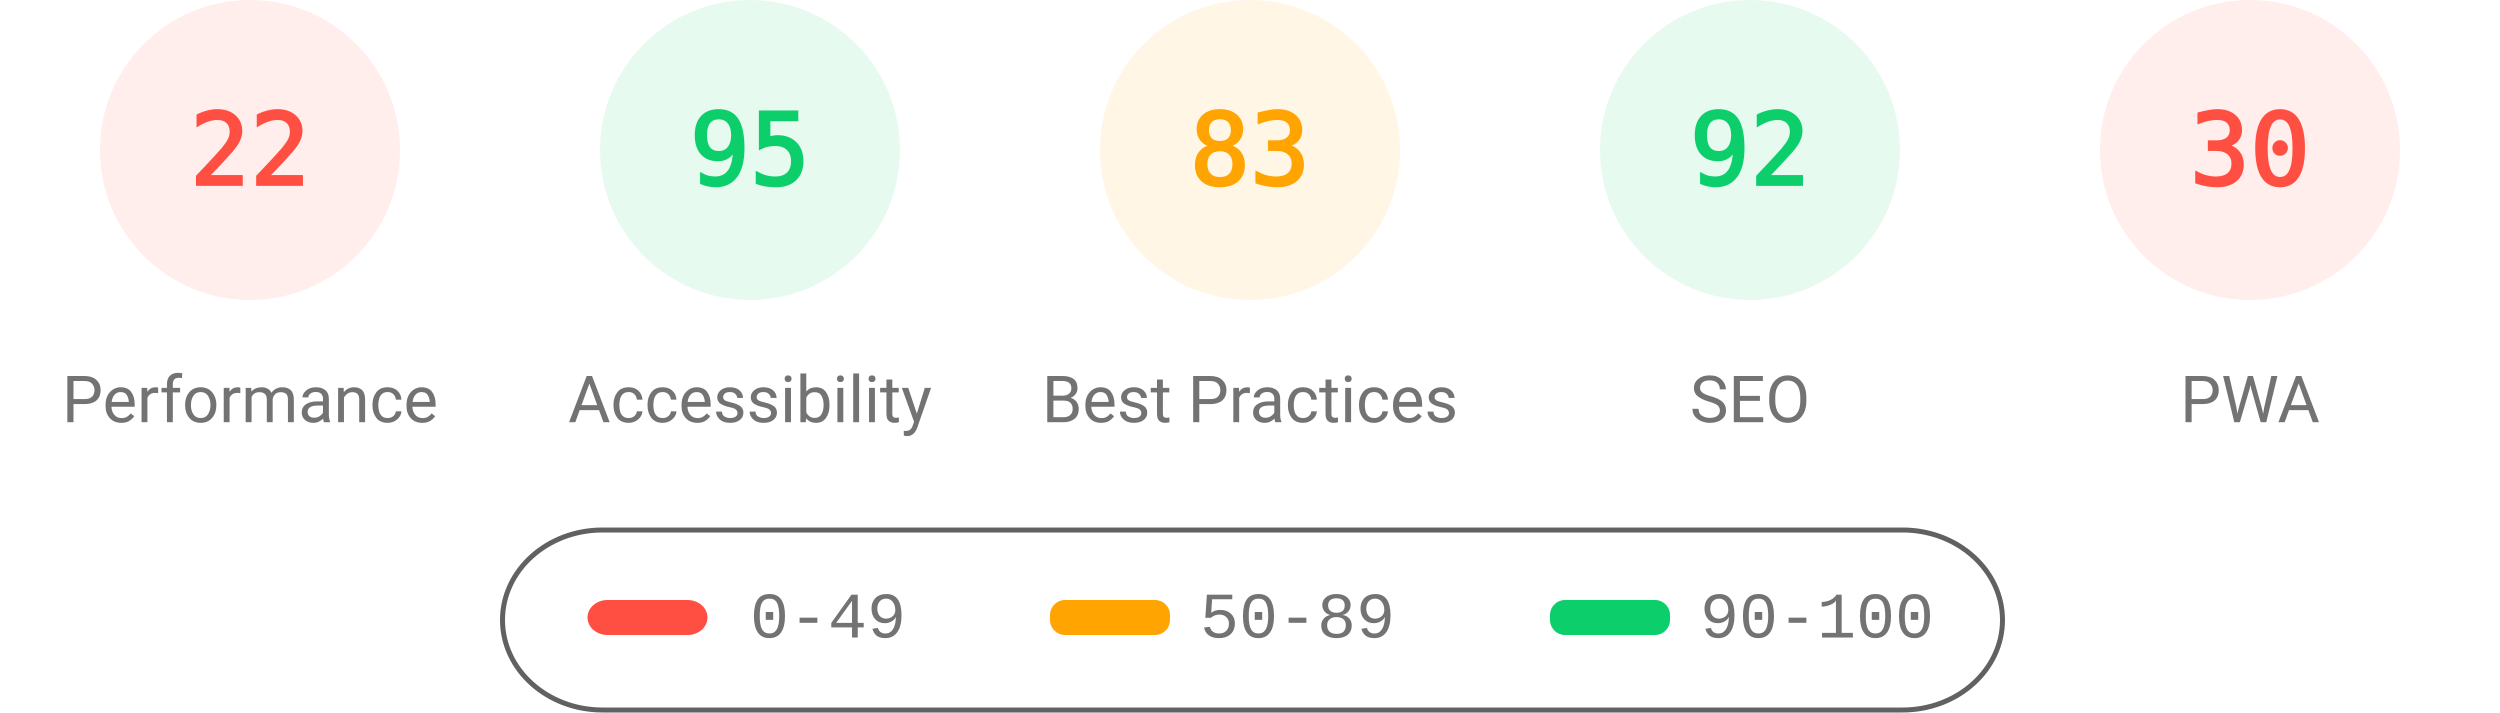
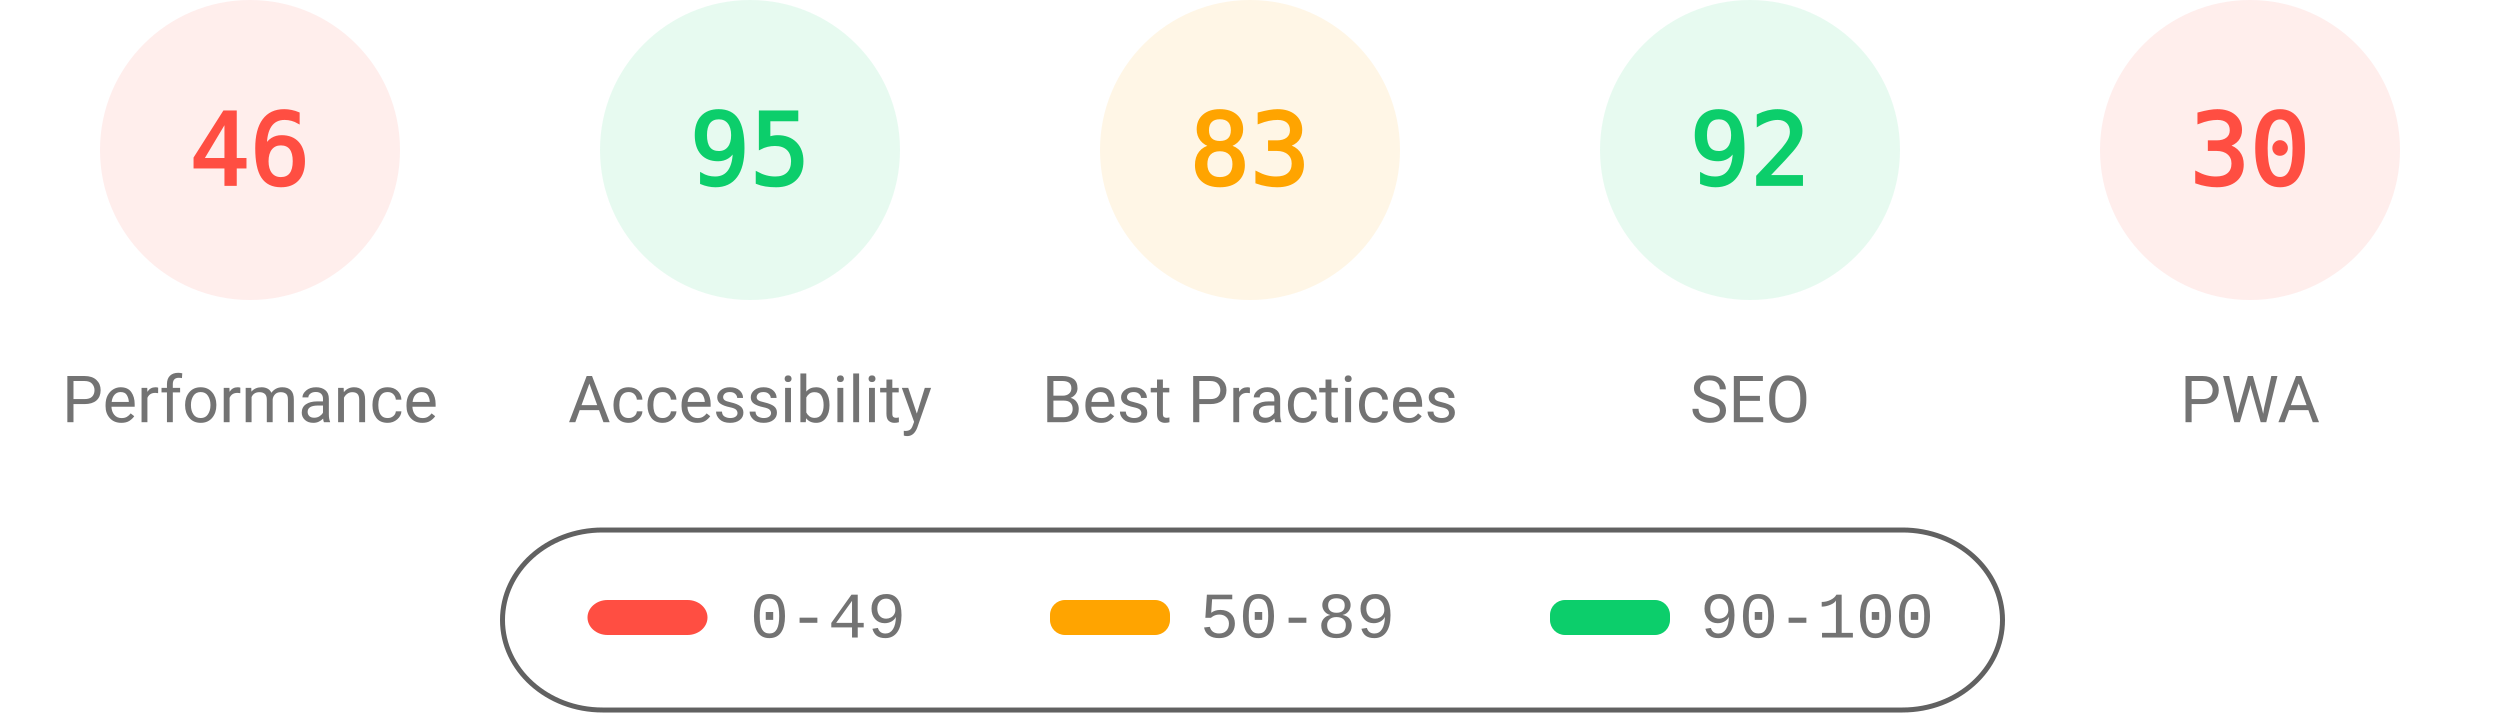
<svg xmlns="http://www.w3.org/2000/svg" fill="none" width="1000" height="285">
  <style>.gauge-base{opacity:.1}.gauge-arc{fill:none;animation-delay:250ms;stroke-linecap:round;transform:rotate(-90deg);transform-origin:100px 60px;animation:load-gauge 1s ease forwards}.guage-text{font-size:40px;font-family:monospace;text-align:center}.guage-red{color:#ff4e42;fill:#ff4e42;stroke:#ff4e42}.guage-orange{color:#ffa400;fill:#ffa400;stroke:#ffa400}.guage-green{color:#0cce6b;fill:#0cce6b;stroke:#0cce6b}.guage-undefined{color:#5c5c5c;fill:#5c5c5c;stroke:#5c5c5c}.guage-title{color:#737373;fill:#737373;stroke:none;font-size:26px;line-height:26px;font-family:Roboto,Halvetica,Arial,sans-serif}@keyframes load-gauge{from{stroke-dasharray:0 352.858}}</style>
  <svg class="guage-div guage-perf guage-red" viewBox="0 0 200 200" width="200" height="200">
    <circle class="gauge-base" r="56" cx="100" cy="60" stroke-width="8" />
-     <circle class="gauge-arc guage-arc-1" r="56" cx="100" cy="60" stroke-width="8" style="stroke-dasharray:77.409,351.858" />
-     <text class="guage-text" x="100" y="60" alignment-baseline="central" dominant-baseline="central" text-anchor="middle">22</text>
+     <circle class="gauge-arc guage-arc-1" r="56" cx="100" cy="60" stroke-width="8" style="stroke-dasharray:161.855,351.858" />
+     <text class="guage-text" x="100" y="60" alignment-baseline="central" dominant-baseline="central" text-anchor="middle">46</text>
    <text class="guage-title" x="100" y="160" alignment-baseline="central" dominant-baseline="central" text-anchor="middle">Performance</text>
  </svg>
  <svg class="guage-div guage-acc guage-green" viewBox="0 0 200 200" width="200" height="200" x="200">
    <circle class="gauge-base" r="56" cx="100" cy="60" stroke-width="8" />
    <circle class="gauge-arc guage-arc-2" r="56" cx="100" cy="60" stroke-width="8" style="stroke-dasharray:334.265,351.858" />
    <text class="guage-text" x="100" y="60" alignment-baseline="central" dominant-baseline="central" text-anchor="middle">95</text>
    <text class="guage-title" x="100" y="160" alignment-baseline="central" dominant-baseline="central" text-anchor="middle">Accessibility</text>
  </svg>
  <svg class="guage-div guage-best guage-orange" viewBox="0 0 200 200" width="200" height="200" x="400">
    <circle class="gauge-base" r="56" cx="100" cy="60" stroke-width="8" />
    <circle class="gauge-arc guage-arc-3" r="56" cx="100" cy="60" stroke-width="8" style="stroke-dasharray:292.042,351.858" />
    <text class="guage-text" x="100" y="60" alignment-baseline="central" dominant-baseline="central" text-anchor="middle">83</text>
    <text class="guage-title" x="100" y="160" alignment-baseline="central" dominant-baseline="central" text-anchor="middle">Best Practices</text>
  </svg>
  <svg class="guage-div guage-seo guage-green" viewBox="0 0 200 200" width="200" height="200" x="600">
    <circle class="gauge-base" r="56" cx="100" cy="60" stroke-width="8" />
    <circle class="gauge-arc guage-arc-4" r="56" cx="100" cy="60" stroke-width="8" style="stroke-dasharray:323.709,351.858" />
    <text class="guage-text" x="100" y="60" alignment-baseline="central" dominant-baseline="central" text-anchor="middle">92</text>
    <text class="guage-title" x="100" y="160" alignment-baseline="central" dominant-baseline="central" text-anchor="middle">SEO</text>
  </svg>
  <svg class="guage-div guage-pwa guage-red" viewBox="0 0 200 200" width="200" height="200" x="800">
    <circle class="gauge-base" r="56" cx="100" cy="60" stroke-width="8" />
    <circle class="gauge-arc guage-arc-4" r="56" cx="100" cy="60" stroke-width="8" style="stroke-dasharray:105.557,351.858" />
    <text class="guage-text" x="100" y="60" alignment-baseline="central" dominant-baseline="central" text-anchor="middle">30</text>
    <text class="guage-title" x="100" y="160" alignment-baseline="central" dominant-baseline="central" text-anchor="middle">PWA</text>
  </svg>
  <svg width="604" height="76" x="200" y="210">
    <path fill="none" id="canvas_background" d="M-1-1h604v80H-1z" />
    <rect fill-opacity="0" stroke="#616161" stroke-width="2" rx="40" id="svg_2" height="72" width="600" y="2" x="1" fill="#000" />
    <rect stroke="#000" rx="8" id="svg_3" height="14" width="48" y="30" x="35" stroke-opacity="null" stroke-width="0" fill="#ff4e42" />
    <rect stroke="#000" rx="6" id="svg_4" height="14" width="48" y="30" x="220" stroke-opacity="null" stroke-width="0" fill="#ffa400" />
    <rect stroke="#000" rx="6" id="svg_5" height="14" width="48" y="30" x="420" stroke-opacity="null" stroke-width="0" fill="#0cce6b" />
    <text xml:space="preserve" text-anchor="start" font-family="'Courier New', Courier, monospace" font-size="26" id="svg_6" y="45" x="100" stroke-opacity="null" stroke-width="0" stroke="#000" fill="#737373">0-49</text>
    <text xml:space="preserve" text-anchor="start" font-family="'Courier New', Courier, monospace" font-size="26" id="svg_7" y="45" x="280" stroke-opacity="null" stroke-width="0" stroke="#000" fill="#737373">50-89</text>
    <text xml:space="preserve" text-anchor="start" font-family="'Courier New', Courier, monospace" font-size="26" id="svg_8" y="45" x="480" stroke-opacity="null" stroke-width="0" stroke="#000" fill="#737373">90-100</text>
  </svg>
</svg>
